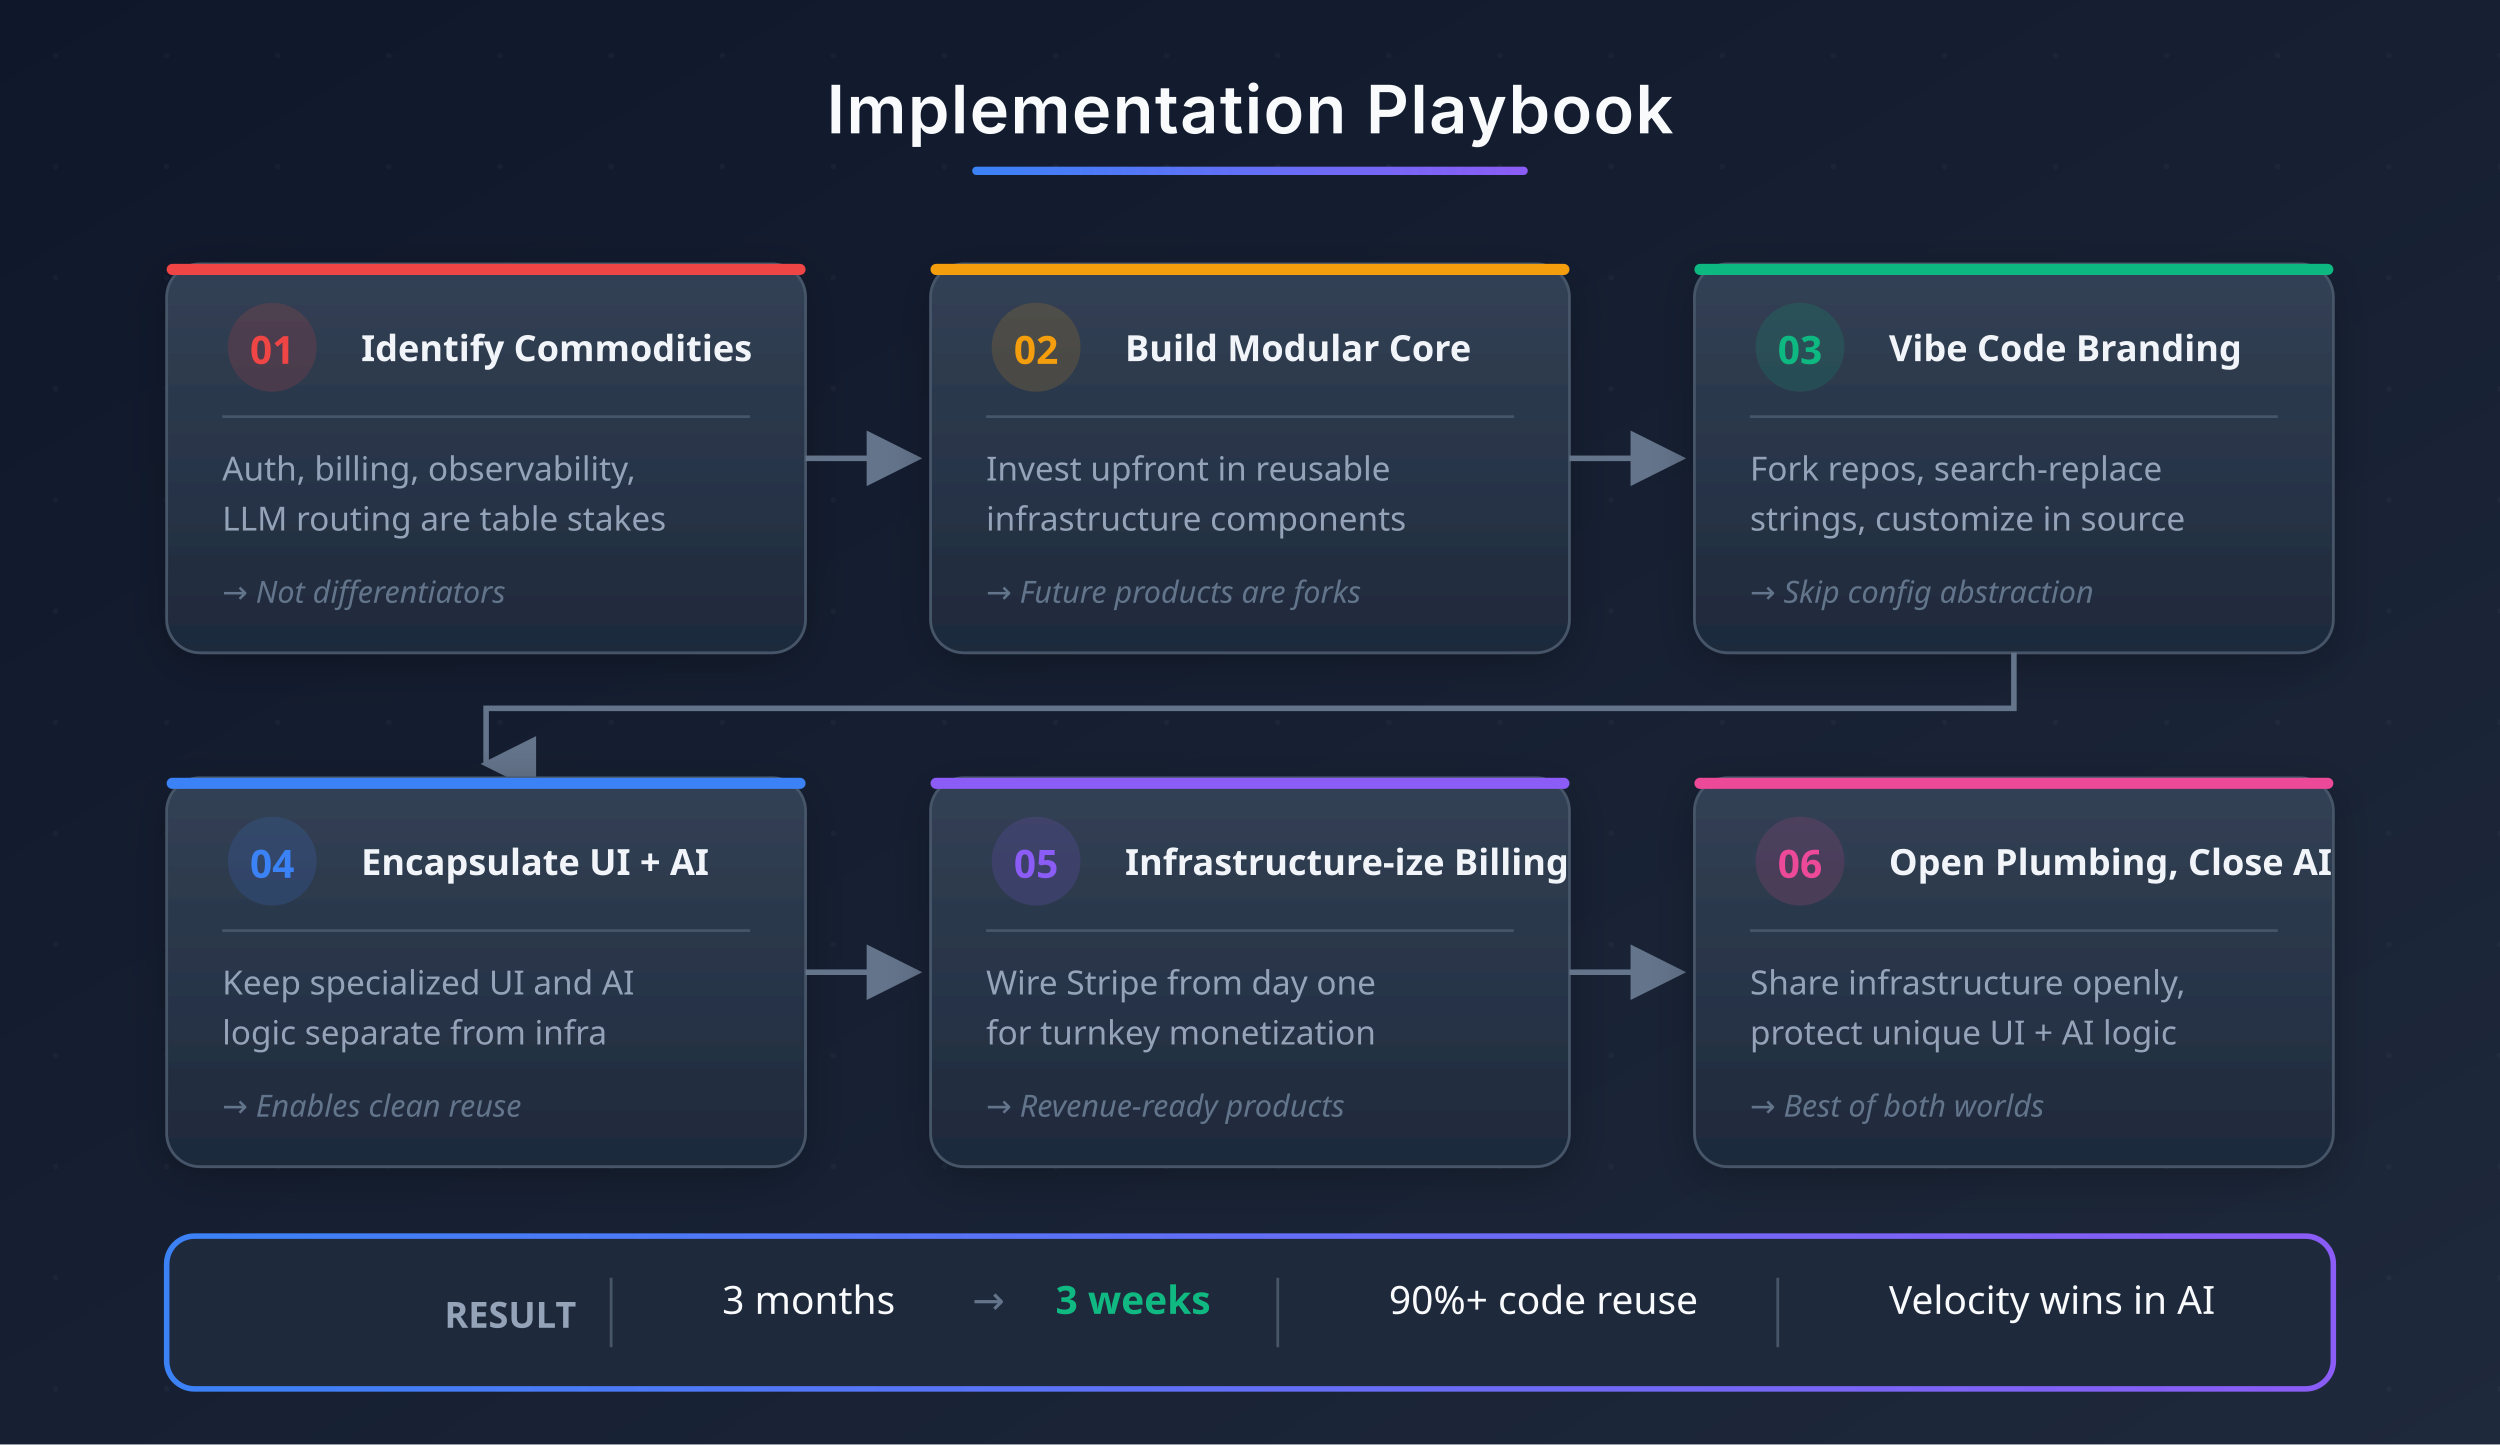
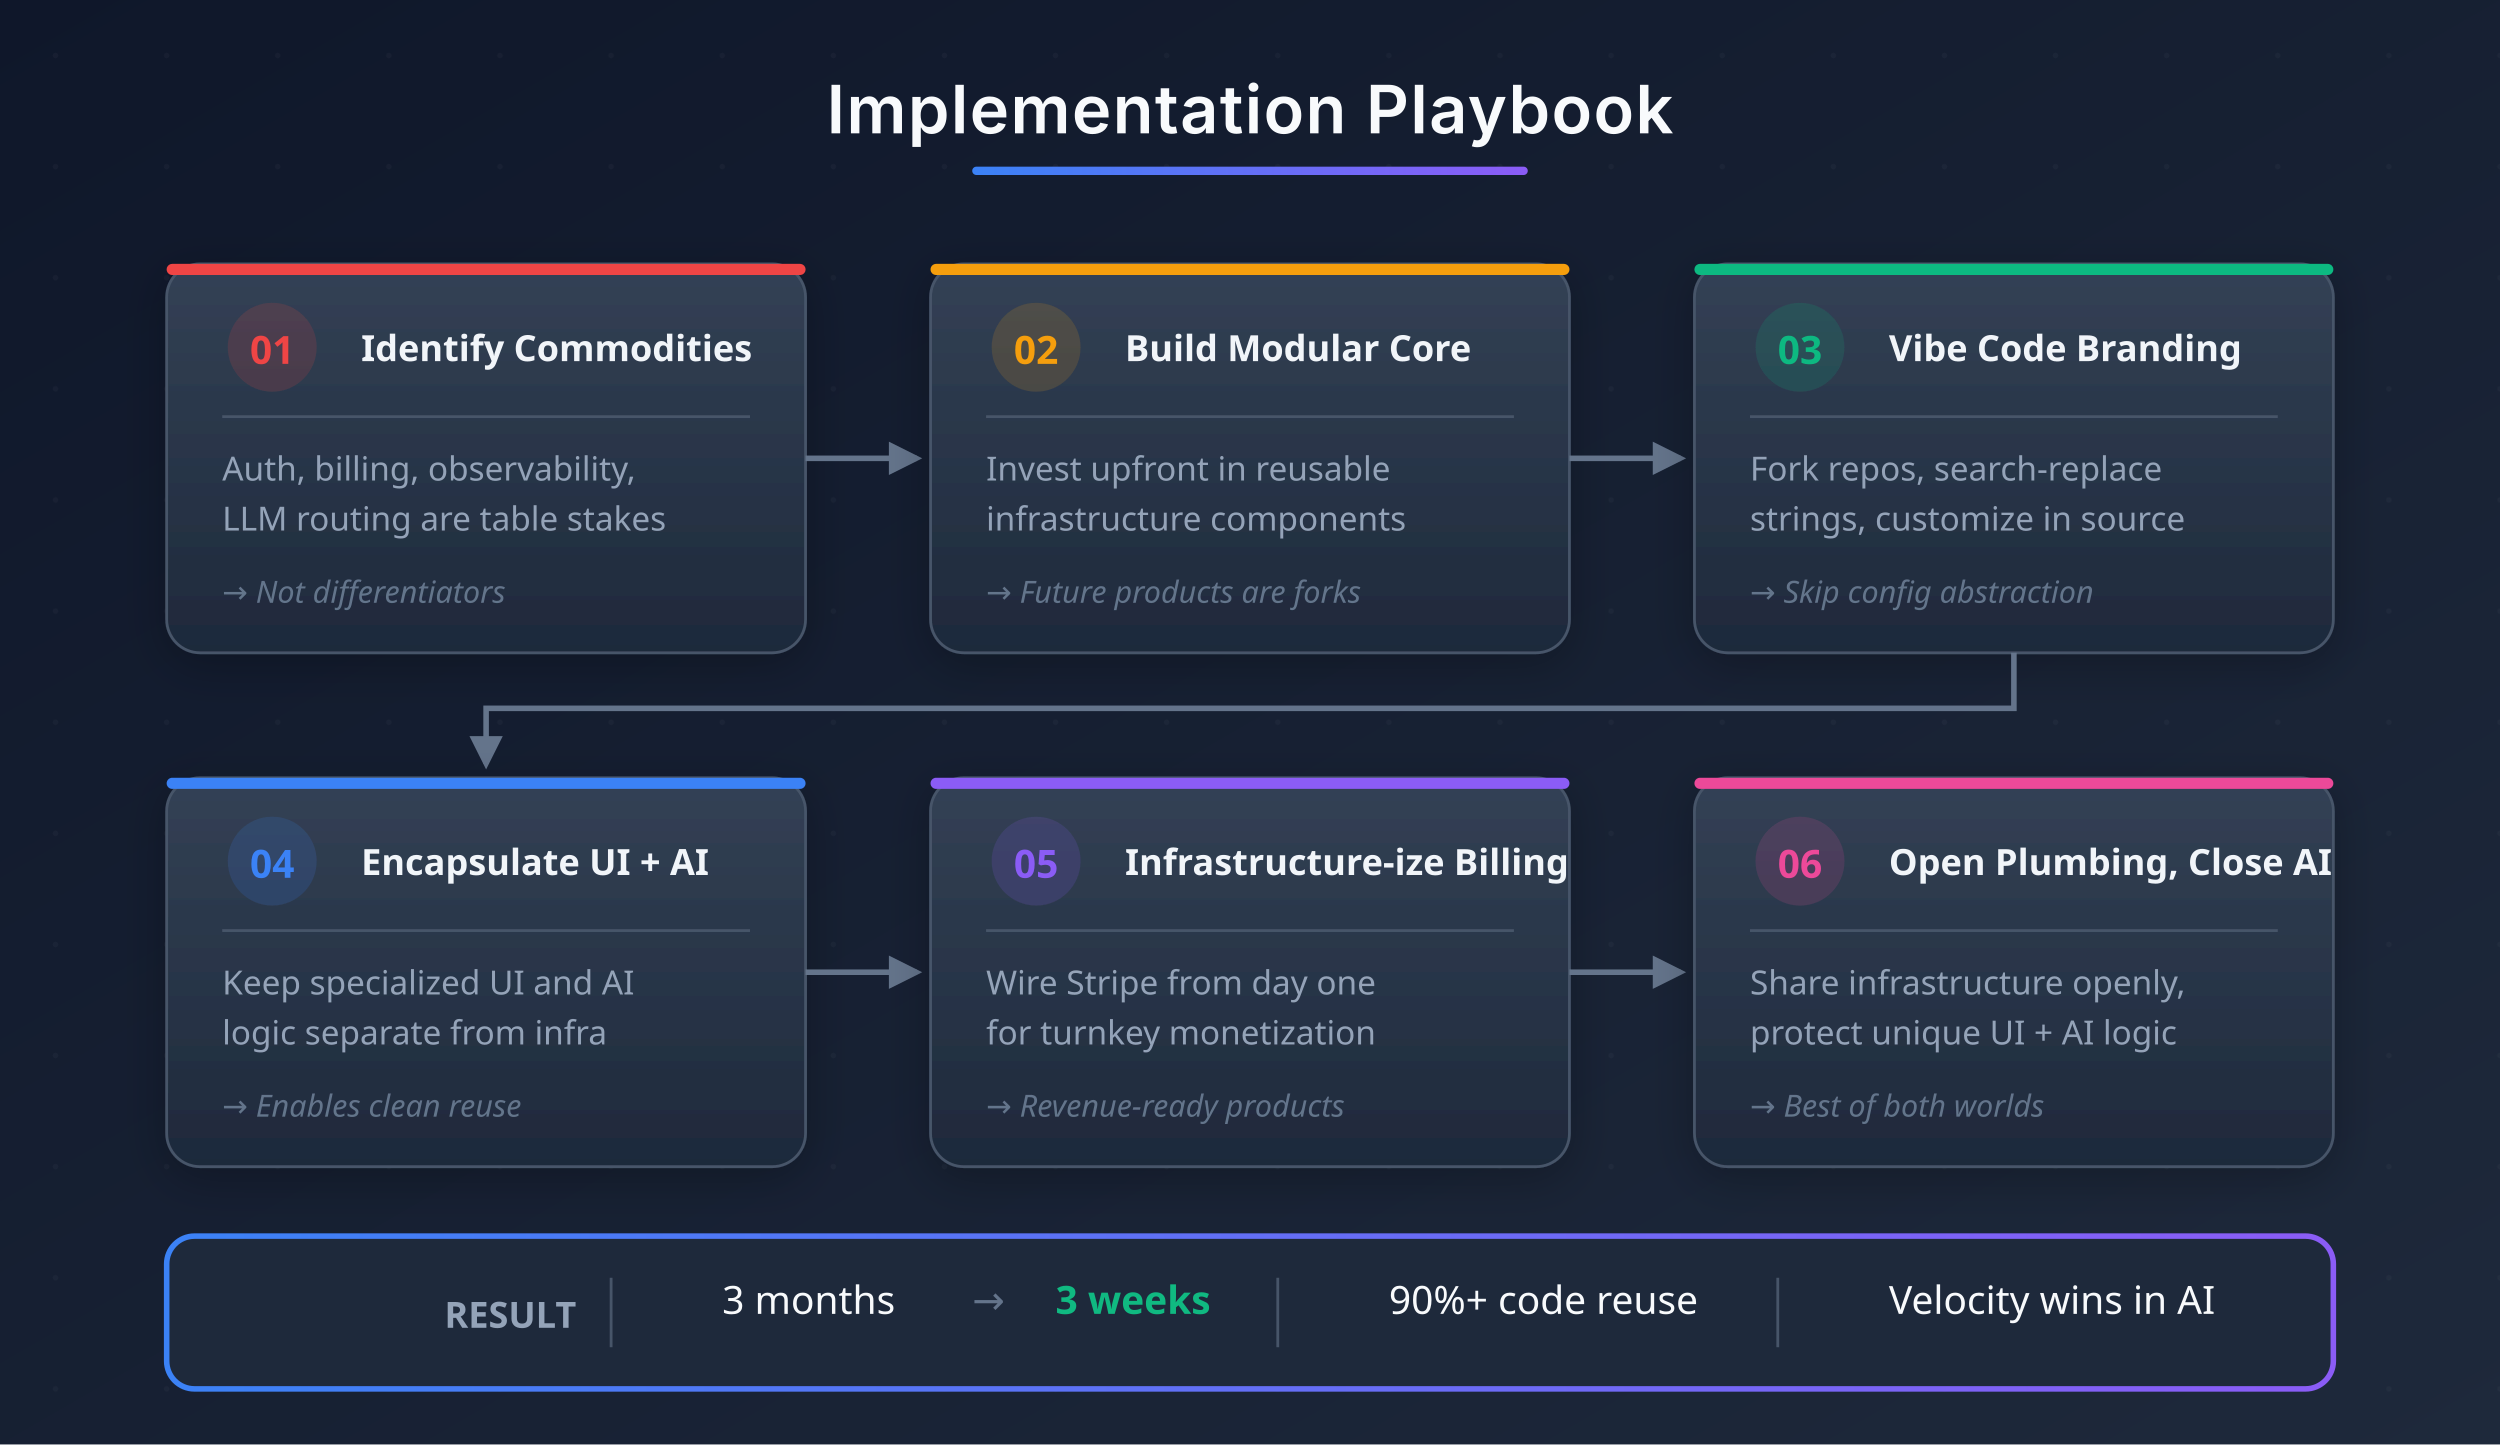
<svg xmlns="http://www.w3.org/2000/svg" viewBox="0 0 900 520">
  <defs>
    <linearGradient id="bgGrad" x1="0%" y1="0%" x2="100%" y2="100%">
      <stop offset="0%" style="stop-color:#0f172a" />
      <stop offset="100%" style="stop-color:#1e293b" />
    </linearGradient>
    <linearGradient id="cardGrad" x1="0%" y1="0%" x2="0%" y2="100%">
      <stop offset="0%" style="stop-color:#334155" />
      <stop offset="100%" style="stop-color:#1e293b" />
    </linearGradient>
    <linearGradient id="accentGrad" x1="0%" y1="0%" x2="100%" y2="0%">
      <stop offset="0%" style="stop-color:#3b82f6" />
      <stop offset="100%" style="stop-color:#8b5cf6" />
    </linearGradient>
    <filter id="cardShadow" x="-10%" y="-10%" width="120%" height="130%">
      <feDropShadow dx="0" dy="4" stdDeviation="8" flood-color="#000" flood-opacity="0.25" />
    </filter>
-     <marker id="arrowHead" markerWidth="10" markerHeight="10" refX="9" refY="5" orient="auto" markerUnits="strokeWidth">
-       <path d="M 0 0 L 10 5 L 0 10 Z" fill="#64748b" />
+     <marker id="arrowHead" markerWidth="6" markerHeight="6" refX="5" refY="3" orient="auto" markerUnits="strokeWidth">
+       <path d="M 0 0 L 6 3 L 0 6 Z" fill="#64748b" />
    </marker>
-     <marker id="arrowHeadDown" markerWidth="10" markerHeight="10" refX="5" refY="9" orient="auto" markerUnits="strokeWidth">
-       <path d="M 0 0 L 5 10 L 10 0 Z" fill="#64748b" />
+     <marker id="arrowHeadDown" markerWidth="6" markerHeight="6" refX="3" refY="5" orient="0" markerUnits="strokeWidth">
+       <path d="M 0 0 L 3 6 L 6 0 Z" fill="#64748b" />
    </marker>
  </defs>
  <rect width="900" height="520" fill="url(#bgGrad)" />
  <pattern id="dots" x="0" y="0" width="40" height="40" patternUnits="userSpaceOnUse">
    <circle cx="20" cy="20" r="1" fill="rgba(255,255,255,0.03)" />
  </pattern>
  <rect width="900" height="520" fill="url(#dots)" />
  <text x="450" y="48" font-family="system-ui, -apple-system, BlinkMacSystemFont, 'Segoe UI', sans-serif" font-size="24" font-weight="600" fill="#f8fafc" text-anchor="middle" letter-spacing="0.5">Implementation Playbook</text>
  <rect x="350" y="60" width="200" height="3" rx="1.5" fill="url(#accentGrad)" />
  <g transform="translate(60, 95)" filter="url(#cardShadow)">
    <rect width="230" height="140" rx="12" fill="url(#cardGrad)" stroke="#475569" stroke-width="1" />
    <rect width="230" height="4" rx="2" fill="#ef4444" />
    <g transform="translate(20, 30)">
      <circle cx="18" cy="0" r="16" fill="#ef4444" opacity="0.15" />
      <text x="18" y="6" font-family="system-ui, sans-serif" font-size="14" font-weight="700" fill="#ef4444" text-anchor="middle">01</text>
      <text x="50" y="5" font-family="system-ui, sans-serif" font-size="13" font-weight="600" fill="#f1f5f9">Identify Commodities</text>
    </g>
    <line x1="20" y1="55" x2="210" y2="55" stroke="#475569" stroke-width="1" />
    <text x="20" y="78" font-family="system-ui, sans-serif" font-size="12" fill="#94a3b8">Auth, billing, observability,</text>
    <text x="20" y="96" font-family="system-ui, sans-serif" font-size="12" fill="#94a3b8">LLM routing are table stakes</text>
    <text x="20" y="122" font-family="system-ui, sans-serif" font-size="11" fill="#64748b" font-style="italic">→ Not differentiators</text>
  </g>
  <line x1="290" y1="165" x2="330" y2="165" stroke="#64748b" stroke-width="2" marker-end="url(#arrowHead)" />
  <g transform="translate(335, 95)" filter="url(#cardShadow)">
    <rect width="230" height="140" rx="12" fill="url(#cardGrad)" stroke="#475569" stroke-width="1" />
    <rect width="230" height="4" rx="2" fill="#f59e0b" />
    <g transform="translate(20, 30)">
      <circle cx="18" cy="0" r="16" fill="#f59e0b" opacity="0.15" />
      <text x="18" y="6" font-family="system-ui, sans-serif" font-size="14" font-weight="700" fill="#f59e0b" text-anchor="middle">02</text>
      <text x="50" y="5" font-family="system-ui, sans-serif" font-size="13" font-weight="600" fill="#f1f5f9">Build Modular Core</text>
    </g>
    <line x1="20" y1="55" x2="210" y2="55" stroke="#475569" stroke-width="1" />
    <text x="20" y="78" font-family="system-ui, sans-serif" font-size="12" fill="#94a3b8">Invest upfront in reusable</text>
    <text x="20" y="96" font-family="system-ui, sans-serif" font-size="12" fill="#94a3b8">infrastructure components</text>
    <text x="20" y="122" font-family="system-ui, sans-serif" font-size="11" fill="#64748b" font-style="italic">→ Future products are forks</text>
  </g>
  <line x1="565" y1="165" x2="605" y2="165" stroke="#64748b" stroke-width="2" marker-end="url(#arrowHead)" />
  <g transform="translate(610, 95)" filter="url(#cardShadow)">
    <rect width="230" height="140" rx="12" fill="url(#cardGrad)" stroke="#475569" stroke-width="1" />
    <rect width="230" height="4" rx="2" fill="#10b981" />
    <g transform="translate(20, 30)">
      <circle cx="18" cy="0" r="16" fill="#10b981" opacity="0.15" />
      <text x="18" y="6" font-family="system-ui, sans-serif" font-size="14" font-weight="700" fill="#10b981" text-anchor="middle">03</text>
      <text x="50" y="5" font-family="system-ui, sans-serif" font-size="13" font-weight="600" fill="#f1f5f9">Vibe Code Branding</text>
    </g>
    <line x1="20" y1="55" x2="210" y2="55" stroke="#475569" stroke-width="1" />
    <text x="20" y="78" font-family="system-ui, sans-serif" font-size="12" fill="#94a3b8">Fork repos, search-replace</text>
    <text x="20" y="96" font-family="system-ui, sans-serif" font-size="12" fill="#94a3b8">strings, customize in source</text>
    <text x="20" y="122" font-family="system-ui, sans-serif" font-size="11" fill="#64748b" font-style="italic">→ Skip config abstraction</text>
  </g>
  <path d="M 725 235 L 725 255 L 175 255 L 175 275" stroke="#64748b" stroke-width="2" fill="none" marker-end="url(#arrowHeadDown)" />
  <g transform="translate(60, 280)" filter="url(#cardShadow)">
    <rect width="230" height="140" rx="12" fill="url(#cardGrad)" stroke="#475569" stroke-width="1" />
    <rect width="230" height="4" rx="2" fill="#3b82f6" />
    <g transform="translate(20, 30)">
      <circle cx="18" cy="0" r="16" fill="#3b82f6" opacity="0.15" />
      <text x="18" y="6" font-family="system-ui, sans-serif" font-size="14" font-weight="700" fill="#3b82f6" text-anchor="middle">04</text>
      <text x="50" y="5" font-family="system-ui, sans-serif" font-size="13" font-weight="600" fill="#f1f5f9">Encapsulate UI + AI</text>
    </g>
    <line x1="20" y1="55" x2="210" y2="55" stroke="#475569" stroke-width="1" />
    <text x="20" y="78" font-family="system-ui, sans-serif" font-size="12" fill="#94a3b8">Keep specialized UI and AI</text>
    <text x="20" y="96" font-family="system-ui, sans-serif" font-size="12" fill="#94a3b8">logic separate from infra</text>
    <text x="20" y="122" font-family="system-ui, sans-serif" font-size="11" fill="#64748b" font-style="italic">→ Enables clean reuse</text>
  </g>
  <line x1="290" y1="350" x2="330" y2="350" stroke="#64748b" stroke-width="2" marker-end="url(#arrowHead)" />
  <g transform="translate(335, 280)" filter="url(#cardShadow)">
    <rect width="230" height="140" rx="12" fill="url(#cardGrad)" stroke="#475569" stroke-width="1" />
    <rect width="230" height="4" rx="2" fill="#8b5cf6" />
    <g transform="translate(20, 30)">
      <circle cx="18" cy="0" r="16" fill="#8b5cf6" opacity="0.15" />
      <text x="18" y="6" font-family="system-ui, sans-serif" font-size="14" font-weight="700" fill="#8b5cf6" text-anchor="middle">05</text>
      <text x="50" y="5" font-family="system-ui, sans-serif" font-size="13" font-weight="600" fill="#f1f5f9">Infrastructure-ize Billing</text>
    </g>
    <line x1="20" y1="55" x2="210" y2="55" stroke="#475569" stroke-width="1" />
    <text x="20" y="78" font-family="system-ui, sans-serif" font-size="12" fill="#94a3b8">Wire Stripe from day one</text>
    <text x="20" y="96" font-family="system-ui, sans-serif" font-size="12" fill="#94a3b8">for turnkey monetization</text>
    <text x="20" y="122" font-family="system-ui, sans-serif" font-size="11" fill="#64748b" font-style="italic">→ Revenue-ready products</text>
  </g>
  <line x1="565" y1="350" x2="605" y2="350" stroke="#64748b" stroke-width="2" marker-end="url(#arrowHead)" />
  <g transform="translate(610, 280)" filter="url(#cardShadow)">
    <rect width="230" height="140" rx="12" fill="url(#cardGrad)" stroke="#475569" stroke-width="1" />
    <rect width="230" height="4" rx="2" fill="#ec4899" />
    <g transform="translate(20, 30)">
      <circle cx="18" cy="0" r="16" fill="#ec4899" opacity="0.15" />
      <text x="18" y="6" font-family="system-ui, sans-serif" font-size="14" font-weight="700" fill="#ec4899" text-anchor="middle">06</text>
      <text x="50" y="5" font-family="system-ui, sans-serif" font-size="13" font-weight="600" fill="#f1f5f9">Open Plumbing, Close AI</text>
    </g>
    <line x1="20" y1="55" x2="210" y2="55" stroke="#475569" stroke-width="1" />
    <text x="20" y="78" font-family="system-ui, sans-serif" font-size="12" fill="#94a3b8">Share infrastructure openly,</text>
    <text x="20" y="96" font-family="system-ui, sans-serif" font-size="12" fill="#94a3b8">protect unique UI + AI logic</text>
    <text x="20" y="122" font-family="system-ui, sans-serif" font-size="11" fill="#64748b" font-style="italic">→ Best of both worlds</text>
  </g>
  <g transform="translate(60, 445)">
    <rect width="780" height="55" rx="10" fill="#1e293b" stroke="url(#accentGrad)" stroke-width="2" />
    <text x="100" y="33" font-family="system-ui, sans-serif" font-size="13" font-weight="600" fill="#94a3b8">RESULT</text>
    <line x1="160" y1="15" x2="160" y2="40" stroke="#475569" stroke-width="1" />
    <text x="200" y="28" font-family="system-ui, sans-serif" font-size="14" fill="#f8fafc">3 months</text>
    <text x="290" y="28" font-family="system-ui, sans-serif" font-size="14" fill="#64748b">→</text>
    <text x="320" y="28" font-family="system-ui, sans-serif" font-size="14" font-weight="600" fill="#10b981">3 weeks</text>
    <line x1="400" y1="15" x2="400" y2="40" stroke="#475569" stroke-width="1" />
    <text x="440" y="28" font-family="system-ui, sans-serif" font-size="14" fill="#f8fafc">90%+ code reuse</text>
    <line x1="580" y1="15" x2="580" y2="40" stroke="#475569" stroke-width="1" />
    <text x="620" y="28" font-family="system-ui, sans-serif" font-size="14" fill="#f8fafc">Velocity wins in AI</text>
  </g>
</svg>
